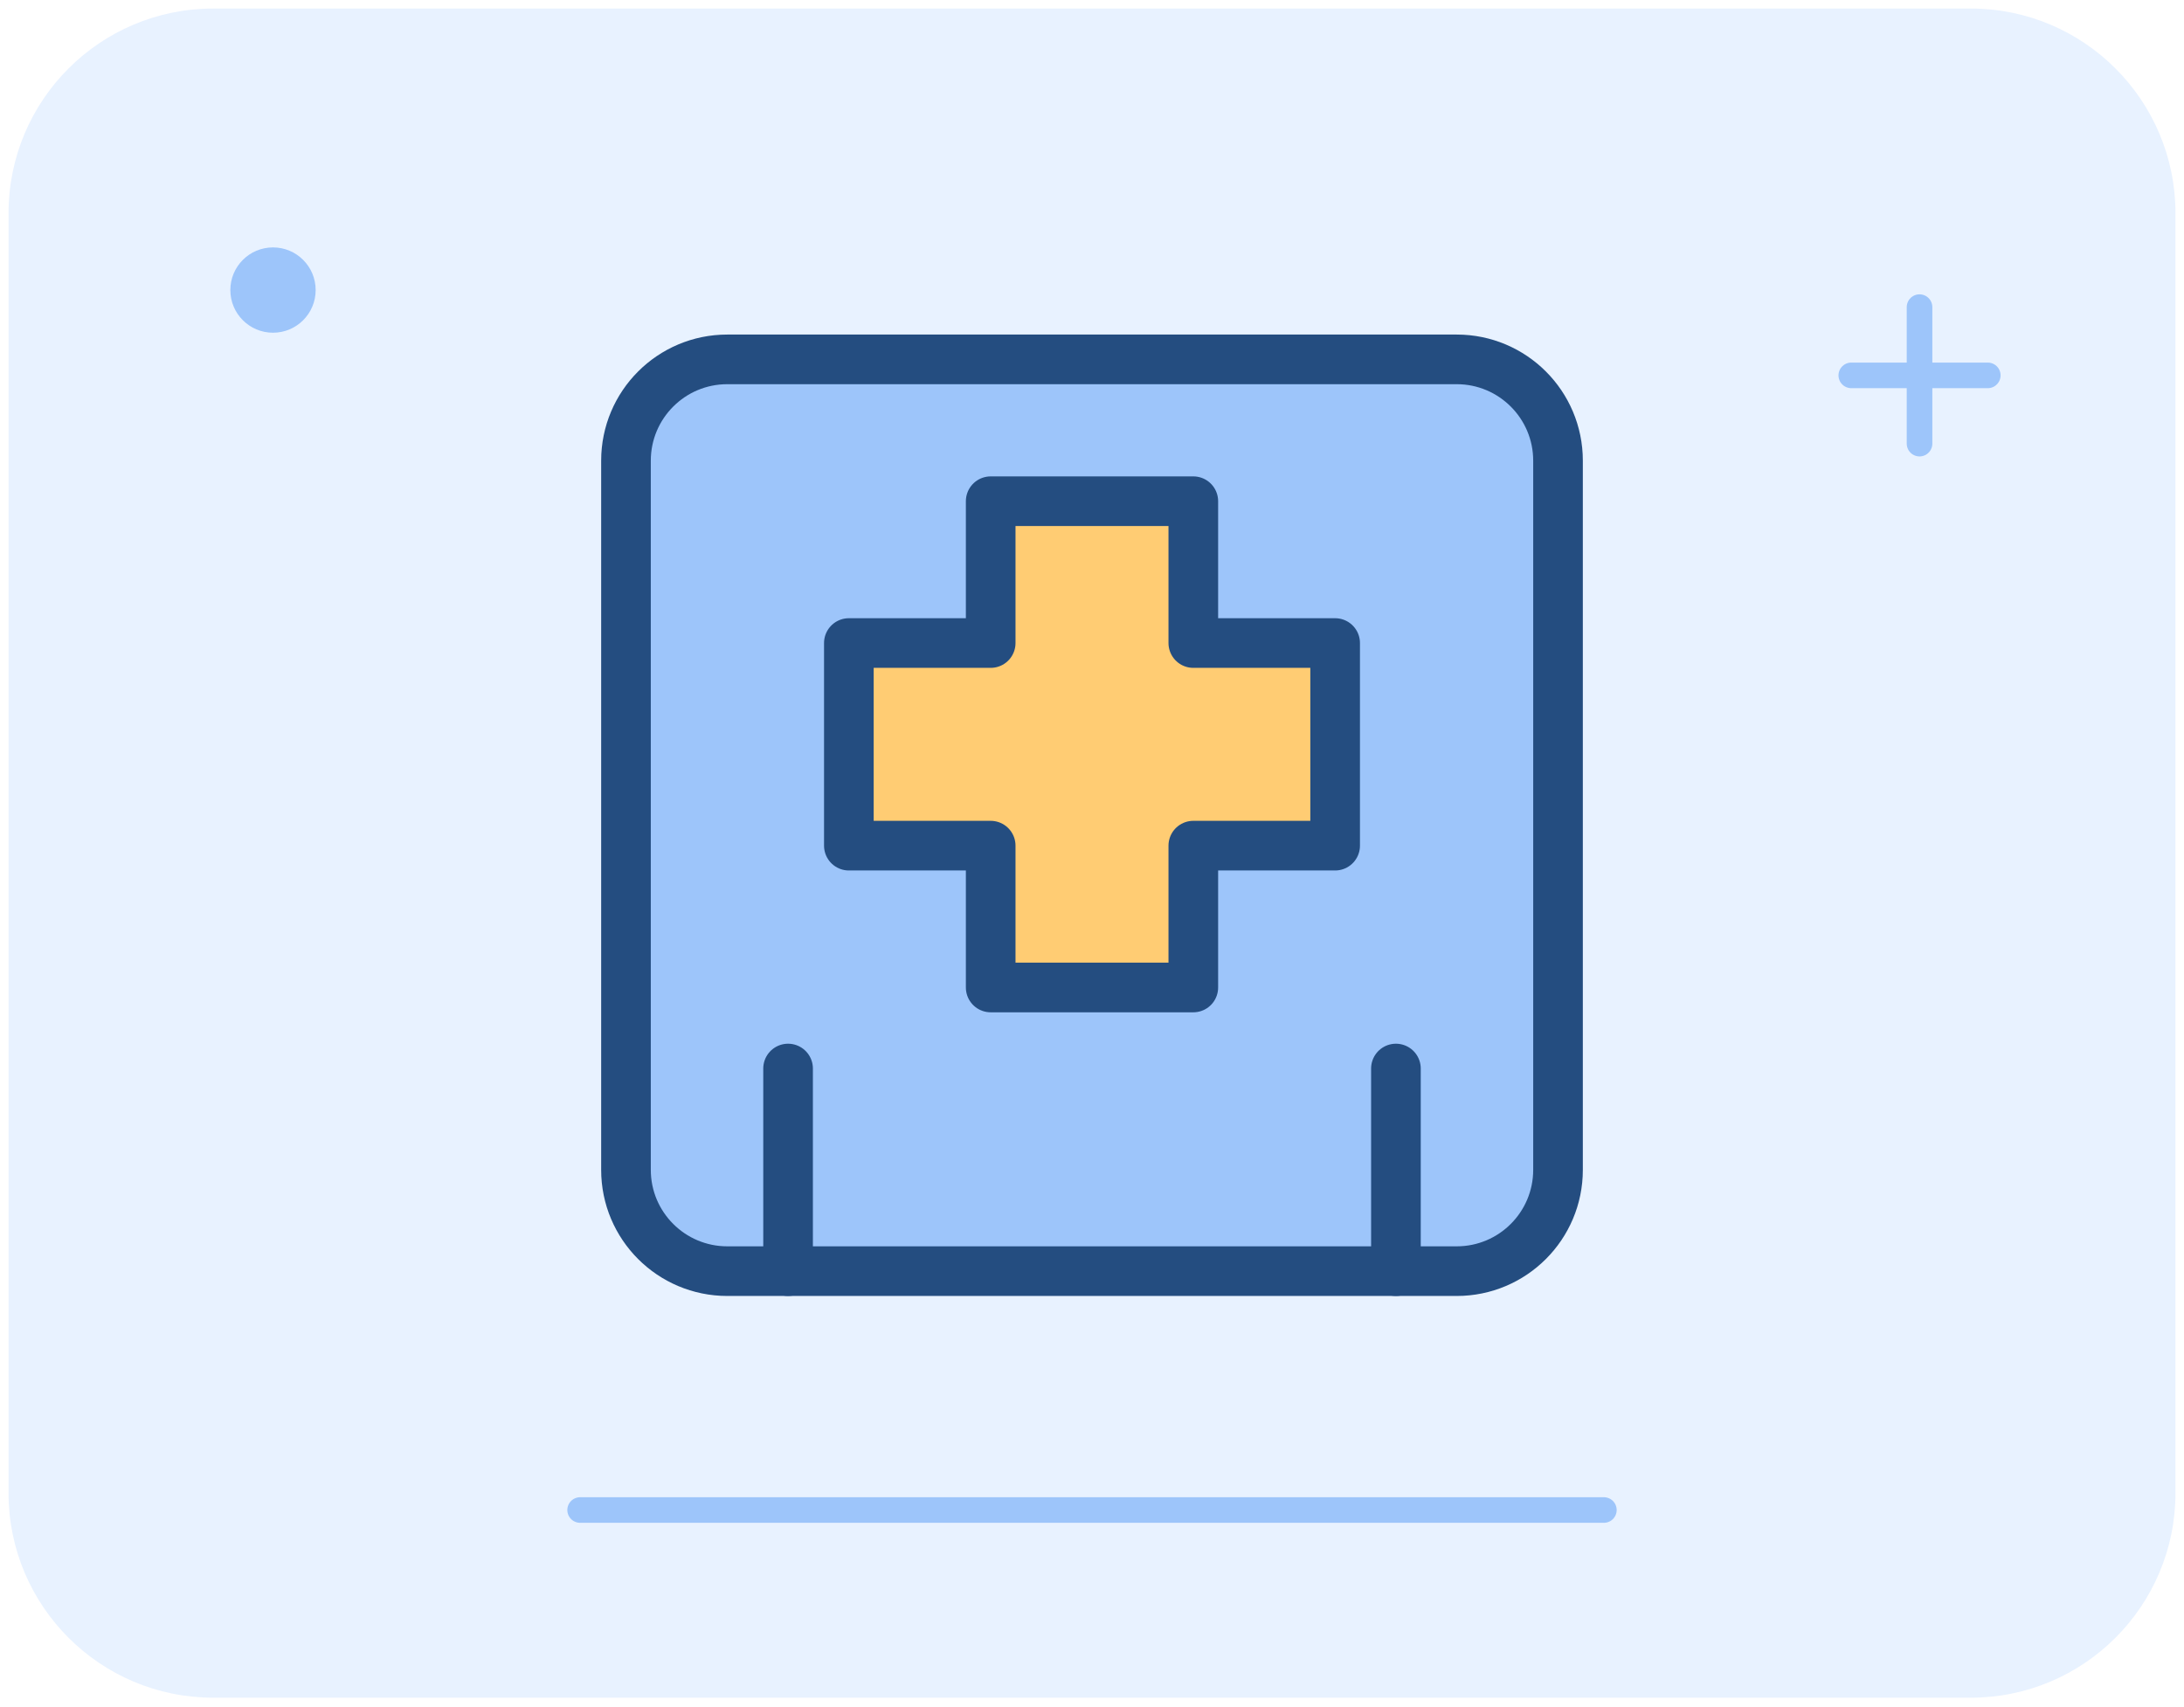
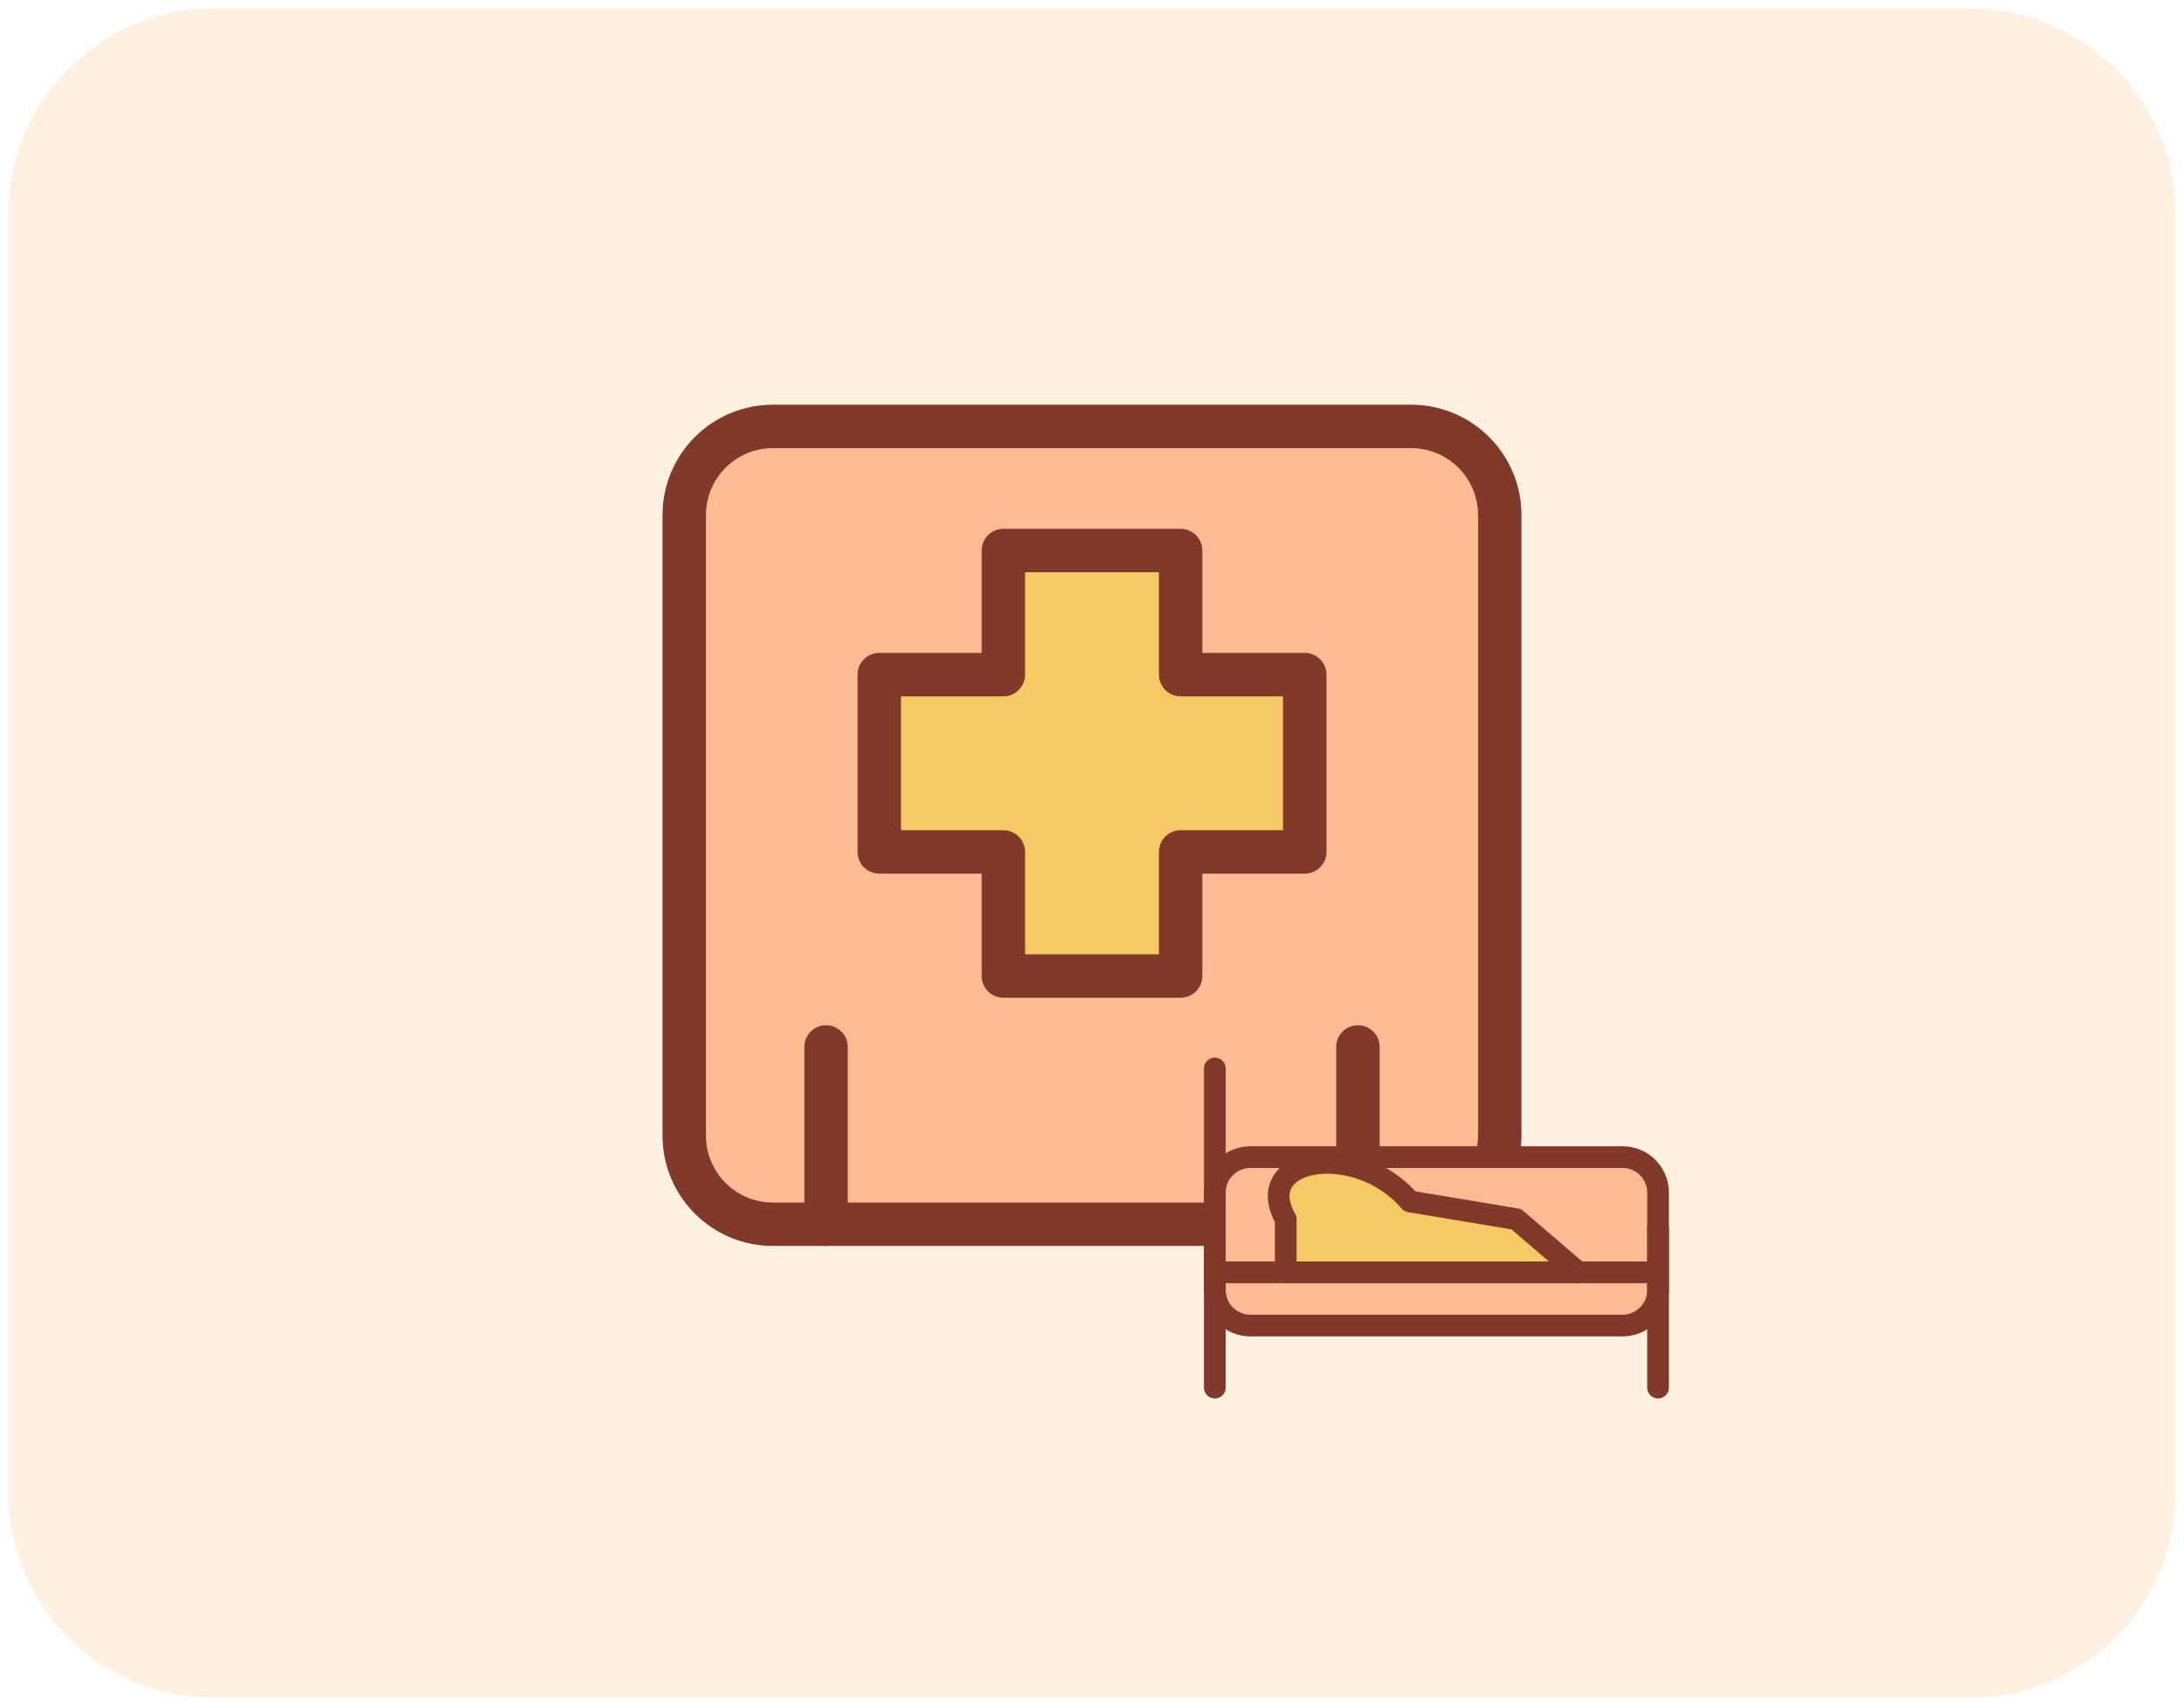
- <svg xmlns="http://www.w3.org/2000/svg" width="256" height="200" viewBox="0 0 256 200" font-family="system-ui,Noto Sans CJK SC,Microsoft YaHei,sans-serif" role="img">
-   <rect x="1" y="1" width="254" height="198" rx="24" fill="#e8f2ff" />
-   <circle cx="32" cy="34" r="5" fill="#9dc5fa" />
-   <path d="M225 36v16m-8-8h16" stroke="#9dc5fa" stroke-width="3" stroke-linecap="round" />
-   <g transform="translate(52 16) scale(2.375)" stroke="#244d80" stroke-width="2.45" stroke-linecap="round" stroke-linejoin="round" fill="none">
-     <rect x="9" y="11" width="46" height="45" rx="5" fill="#9dc5fa" />
-     <path d="M27 18h10v7h7v10h-7v7H27v-7h-7V25h7z" fill="#ffcc73" />
-     <path d="M17 56V46m30 10V46" fill="none" />
+ <svg xmlns="http://www.w3.org/2000/svg" width="256" height="200" viewBox="0 0 256 200" font-family="system-ui,sans-serif" role="img">
+   <rect x="1" y="1" width="254" height="198" rx="24" fill="#fff0e0" />
+   <g transform="translate(52 20) scale(2.375)" stroke="#813a29" stroke-width="2.45" stroke-linecap="round" stroke-linejoin="round" fill="none">
+     <g transform="translate(4 3) scale(0.875)">
+       <rect x="9" y="11" width="46" height="45" rx="5" fill="#ffbb92" />
+       <path d="M27 18h10v7h7v10h-7v7H27v-7h-7V25h7z" fill="#f5ca64" />
+       <path d="M17 56V46m30 10V46" fill="none" />
+     </g>
+     <g transform="translate(35 36) scale(0.4375)">
+       <rect x="7" y="29" width="50" height="19" rx="4" fill="#ffbb92" />
+       <path d="M7 19v36m50-18v18M8 42h48" fill="none" />
+       <path d="M15 36c-4-7 8-9 14-2l12 2 7 6H15Z" fill="#f5ca64" />
+     </g>
  </g>
-   <path d="M68 177h120" stroke="#9dc5fa" stroke-width="3" stroke-linecap="round" />
</svg>
